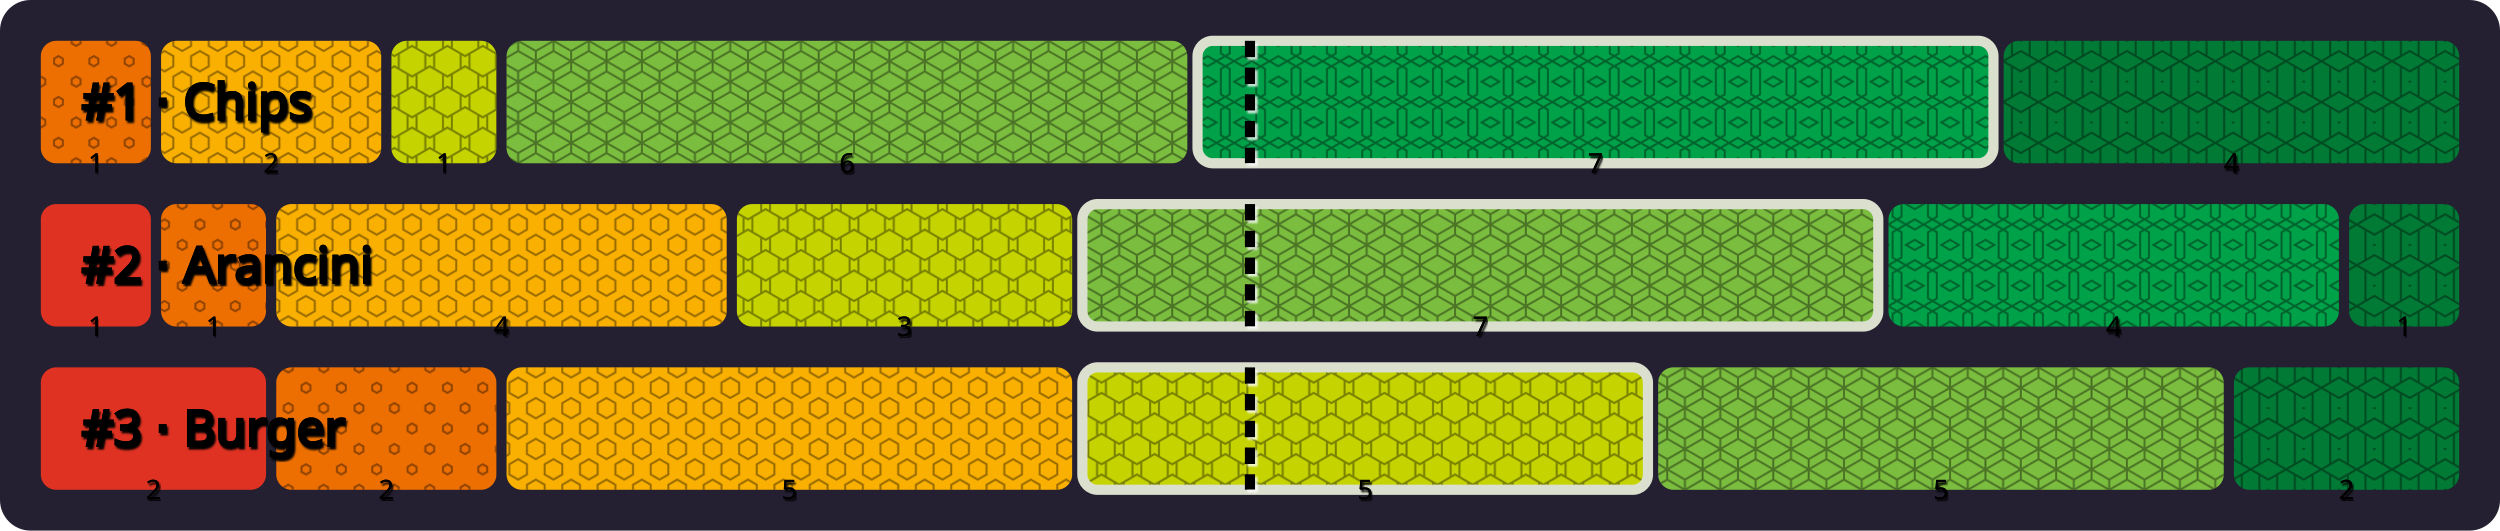
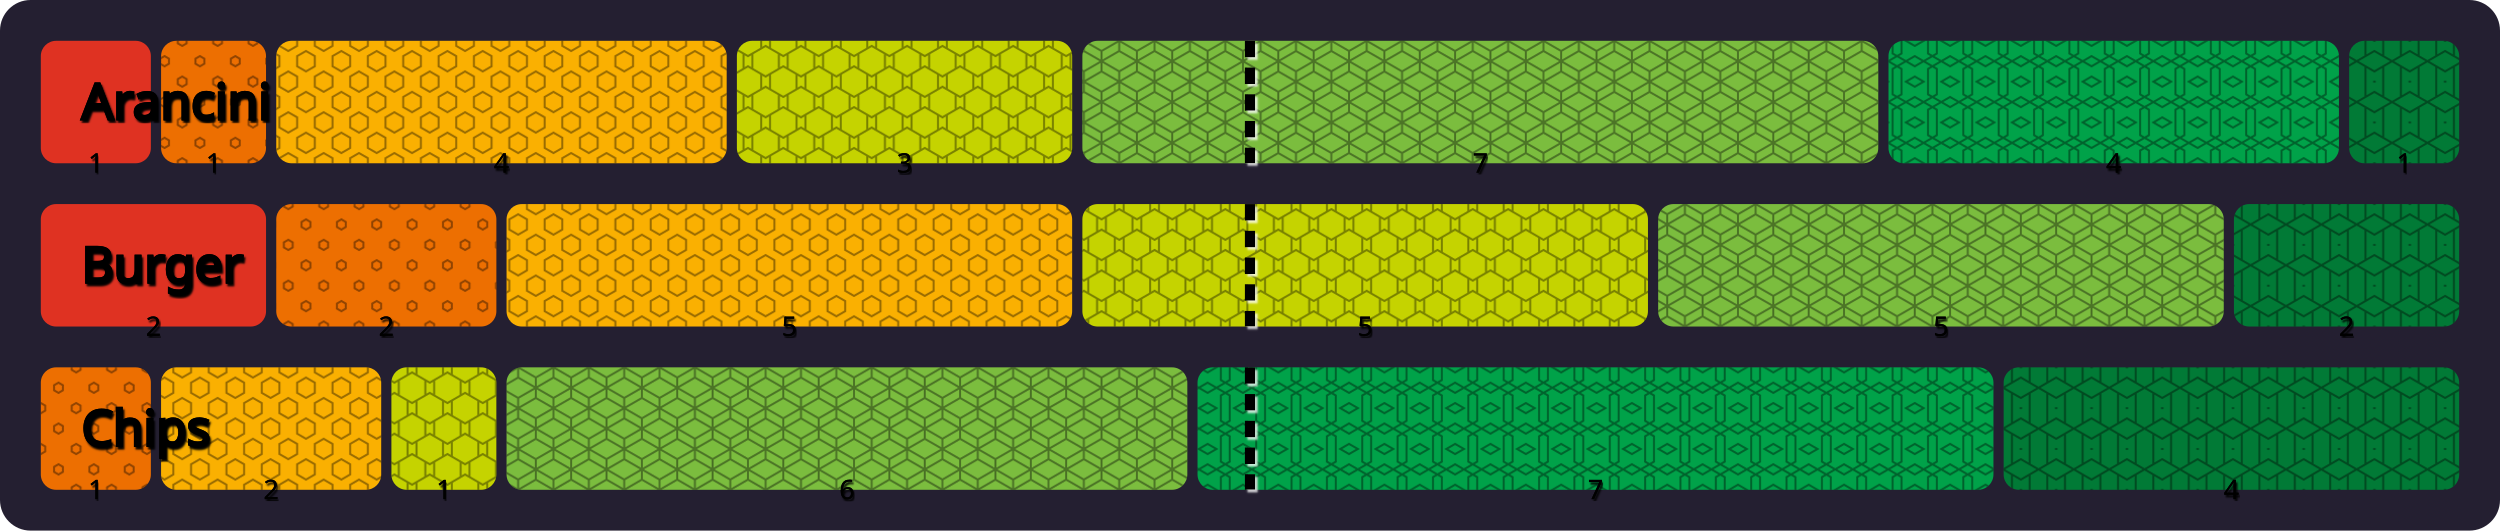
<svg xmlns="http://www.w3.org/2000/svg" width="980.00" height="208.00" viewBox="-16.00 -16.00 980.00 208.00">
  <defs>
    <clipPath id="clipProposal0">
      <rect x="0.00" y="0.00" width="948.00" height="48.00" />
    </clipPath>
    <clipPath id="clipProposal1">
      <rect x="0.00" y="64.00" width="948.00" height="48.00" />
    </clipPath>
    <clipPath id="clipProposal2">
      <rect x="0.00" y="128.00" width="948.00" height="48.00" />
    </clipPath>
    <pattern id="merit_pattern_nothing" x="0.00" y="0.00" width="1000.00" height="1000.00" patternUnits="userSpaceOnUse">
</pattern>
    <pattern id="merit_pattern_hexagons_1" x="0.00" y="0.00" width="13.86" height="16.00" patternUnits="userSpaceOnUse">
      <path d="M6.93 6.00 L5.20 7.00 L5.20 9.00 L6.93 10.00 L8.66 9.00 L8.66 7.00 ZM13.86 -2.00 L12.12 -1.00 L12.12 1.00 L13.86 2.00 L15.59 1.00 L15.59 -1.00 ZM0.00 -2.00 L-1.73 -1.00 L-1.73 1.00 L0.00 2.00 L1.73 1.00 L1.73 -1.00 ZM13.86 14.00 L12.12 15.00 L12.12 17.00 L13.86 18.00 L15.59 17.00 L15.59 15.00 ZM0.00 14.00 L-1.73 15.00 L-1.73 17.00 L0.00 18.00 L1.73 17.00 L1.73 15.00 Z" stroke="#000000" stroke-opacity="0.380" stroke-width="0.8" fill="none" />
    </pattern>
    <pattern id="merit_pattern_hexagons_2" x="0.00" y="0.00" width="13.86" height="16.00" patternUnits="userSpaceOnUse">
      <path d="M6.93 4.00 L3.46 6.00 L3.46 10.00 L6.93 12.00 L10.39 10.00 L10.39 6.00 ZM13.86 -4.00 L10.39 -2.00 L10.39 2.00 L13.86 4.00 L17.32 2.00 L17.32 -2.00 ZM0.00 -4.00 L-3.46 -2.00 L-3.46 2.00 L0.00 4.00 L3.46 2.00 L3.46 -2.00 ZM13.86 12.00 L10.39 14.00 L10.39 18.00 L13.86 20.00 L17.32 18.00 L17.32 14.00 ZM0.00 12.00 L-3.46 14.00 L-3.46 18.00 L0.00 20.00 L3.46 18.00 L3.46 14.00 Z" stroke="#000000" stroke-opacity="0.380" stroke-width="0.8" fill="none" />
    </pattern>
    <pattern id="merit_pattern_hexagons_3" x="0.00" y="0.00" width="13.86" height="16.00" patternUnits="userSpaceOnUse">
      <path d="M6.93 2.00 L1.73 5.00 L1.73 11.00 L6.93 14.00 L12.12 11.00 L12.12 5.00 ZM13.86 -6.00 L8.66 -3.00 L8.66 3.00 L13.86 6.00 L19.05 3.00 L19.05 -3.00 ZM0.00 -6.00 L-5.20 -3.00 L-5.20 3.00 L0.00 6.00 L5.20 3.00 L5.20 -3.00 ZM13.86 10.00 L8.66 13.00 L8.66 19.00 L13.86 22.00 L19.05 19.00 L19.05 13.00 ZM0.00 10.00 L-5.20 13.00 L-5.20 19.00 L0.00 22.00 L5.20 19.00 L5.20 13.00 Z" stroke="#000000" stroke-opacity="0.380" stroke-width="0.8" fill="none" />
    </pattern>
    <pattern id="merit_pattern_hexagons_4" x="0.00" y="0.00" width="13.86" height="16.00" patternUnits="userSpaceOnUse">
      <path d="M6.93 0.00 L0.00 4.00 L0.00 12.00 L6.93 16.00 L13.86 12.00 L13.86 4.00 ZM13.86 -8.00 L6.93 -4.00 L6.93 4.00 L13.86 8.00 L20.78 4.00 L20.78 -4.00 ZM0.00 -8.00 L-6.93 -4.00 L-6.93 4.00 L0.00 8.00 L6.93 4.00 L6.93 -4.00 ZM13.86 8.00 L6.93 12.00 L6.93 20.00 L13.86 24.00 L20.78 20.00 L20.78 12.00 ZM0.00 8.00 L-6.93 12.00 L-6.93 20.00 L0.00 24.00 L6.93 20.00 L6.93 12.00 Z" stroke="#000000" stroke-opacity="0.380" stroke-width="0.8" fill="none" />
    </pattern>
    <pattern id="merit_pattern_hexagons_5" x="0.00" y="0.00" width="13.86" height="16.00" patternUnits="userSpaceOnUse">
      <path d="M6.93 -2.00 L-1.73 3.00 L-1.73 13.00 L6.93 18.00 L15.59 13.00 L15.59 3.00 ZM13.86 -10.00 L5.20 -5.00 L5.20 5.00 L13.86 10.00 L22.52 5.00 L22.52 -5.00 ZM0.00 -10.00 L-8.66 -5.00 L-8.66 5.00 L0.00 10.00 L8.66 5.00 L8.66 -5.00 ZM13.86 6.00 L5.20 11.00 L5.20 21.00 L13.86 26.00 L22.52 21.00 L22.52 11.00 ZM0.00 6.00 L-8.66 11.00 L-8.66 21.00 L0.00 26.00 L8.66 21.00 L8.66 11.00 Z" stroke="#000000" stroke-opacity="0.380" stroke-width="0.8" fill="none" />
    </pattern>
    <pattern id="merit_pattern_hexagons_6" x="0.00" y="0.00" width="13.86" height="16.00" patternUnits="userSpaceOnUse">
      <path d="M6.93 -4.00 L-3.46 2.00 L-3.46 14.00 L6.93 20.00 L17.32 14.00 L17.32 2.00 ZM13.86 -12.00 L3.46 -6.00 L3.46 6.00 L13.86 12.00 L24.25 6.00 L24.25 -6.00 ZM0.00 -12.00 L-10.39 -6.00 L-10.39 6.00 L0.00 12.00 L10.39 6.00 L10.39 -6.00 ZM13.86 4.00 L3.46 10.00 L3.46 22.00 L13.86 28.00 L24.25 22.00 L24.25 10.00 ZM0.00 4.00 L-10.39 10.00 L-10.39 22.00 L0.00 28.00 L10.39 22.00 L10.39 10.00 Z" stroke="#000000" stroke-opacity="0.380" stroke-width="0.8" fill="none" />
    </pattern>
    <filter id="merit_filter_clean_outline">
      <feMorphology in="SourceAlpha" result="DILATED" operator="dilate" radius="2 2" />
      <feFlood result="COLOR" flood-color="#ffffff" flood-opacity="1" />
      <feComposite in="COLOR" in2="DILATED" result="OUTLINE" operator="in" k1="0" k2="0" k3="0" k4="0" />
      <feDropShadow in="OUTLINE" result="SHADOWED_OUTLINE" dx="0.618" dy="1" stdDeviation="0.5" flood-color="#000000" flood-opacity="1.000" />
      <feMerge>
        <feMergeNode in="SHADOWED_OUTLINE" />
        <feMergeNode in="SourceGraphic" />
      </feMerge>
    </filter>
    <filter id="merit_filter_blurry_outline" filterUnits="userSpaceOnUse">
      <feDropShadow dx="-1" dy="-1" stdDeviation="0.5" flood-color="#ffffff" flood-opacity="0.784" />
      <feDropShadow dx="-1" dy="1" stdDeviation="0.5" flood-color="#ffffff" flood-opacity="0.784" />
      <feDropShadow dx="1" dy="-1" stdDeviation="0.5" flood-color="#ffffff" flood-opacity="0.784" />
      <feDropShadow dx="1" dy="1" stdDeviation="0.5" flood-color="#ffffff" flood-opacity="0.784" />
    </filter>
  </defs>
  <rect x="-16.00" y="-16.00" width="980.00" height="208.00" rx="12.00" ry="12.00" fill="#241f31" fill-opacity="1.000" />
-   <rect x="0.00" y="0.00" width="43.14" height="48.00" rx="6.00" ry="6.00" fill="#ed6f01" fill-opacity="1.000" />
-   <rect x="0.00" y="0.00" width="43.14" height="48.00" rx="6.00" ry="6.00" fill="url(#merit_pattern_hexagons_1)" />
-   <rect x="47.14" y="0.00" width="86.29" height="48.00" rx="6.00" ry="6.00" fill="#fab001" fill-opacity="1.000" />
-   <rect x="47.14" y="0.00" width="86.29" height="48.00" rx="6.00" ry="6.00" fill="url(#merit_pattern_hexagons_2)" />
-   <rect x="137.43" y="0.00" width="41.14" height="48.00" rx="6.00" ry="6.00" fill="#c5d300" fill-opacity="1.000" />
-   <rect x="137.43" y="0.00" width="41.14" height="48.00" rx="6.00" ry="6.00" fill="url(#merit_pattern_hexagons_3)" />
-   <rect x="182.57" y="0.00" width="266.86" height="48.00" rx="6.00" ry="6.00" fill="#7bbd3e" fill-opacity="1.000" />
-   <rect x="182.57" y="0.00" width="266.86" height="48.00" rx="6.00" ry="6.00" fill="url(#merit_pattern_hexagons_4)" />
-   <rect x="453.43" y="0.00" width="312.00" height="48.00" rx="6.00" ry="6.00" fill="#00a249" fill-opacity="1.000" />
-   <rect x="453.43" y="0.00" width="312.00" height="48.00" rx="6.00" ry="6.00" fill="url(#merit_pattern_hexagons_5)" />
-   <rect x="453.43" y="0.00" width="312.00" height="48.00" rx="6.00" ry="6.00" stroke="#dbe0ce" stroke-opacity="1.000" stroke-width=" 4" fill="none" />
-   <rect x="769.43" y="0.00" width="178.57" height="48.00" rx="6.00" ry="6.00" fill="#017a36" fill-opacity="1.000" />
-   <rect x="769.43" y="0.00" width="178.57" height="48.00" rx="6.00" ry="6.00" fill="url(#merit_pattern_hexagons_6)" />
+   <rect x="0.00" y="0.00" width="43.14" height="48.00" rx="6.00" ry="6.00" fill="#df3222" fill-opacity="1.000" />
+   <rect x="0.00" y="0.00" width="43.14" height="48.00" rx="6.00" ry="6.00" fill="url(#merit_pattern_nothing)" />
+   <rect x="47.14" y="0.00" width="41.14" height="48.00" rx="6.00" ry="6.00" fill="#ed6f01" fill-opacity="1.000" />
+   <rect x="47.14" y="0.00" width="41.14" height="48.00" rx="6.00" ry="6.00" fill="url(#merit_pattern_hexagons_1)" />
+   <rect x="92.29" y="0.00" width="176.57" height="48.00" rx="6.00" ry="6.00" fill="#fab001" fill-opacity="1.000" />
+   <rect x="92.29" y="0.00" width="176.57" height="48.00" rx="6.00" ry="6.00" fill="url(#merit_pattern_hexagons_2)" />
+   <rect x="272.86" y="0.00" width="131.43" height="48.00" rx="6.00" ry="6.00" fill="#c5d300" fill-opacity="1.000" />
+   <rect x="272.86" y="0.00" width="131.43" height="48.00" rx="6.00" ry="6.00" fill="url(#merit_pattern_hexagons_3)" />
+   <rect x="408.29" y="0.00" width="312.00" height="48.00" rx="6.00" ry="6.00" fill="#7bbd3e" fill-opacity="1.000" />
+   <rect x="408.29" y="0.00" width="312.00" height="48.00" rx="6.00" ry="6.00" fill="url(#merit_pattern_hexagons_4)" />
+   <rect x="724.29" y="0.00" width="176.57" height="48.00" rx="6.00" ry="6.00" fill="#00a249" fill-opacity="1.000" />
+   <rect x="724.29" y="0.00" width="176.57" height="48.00" rx="6.00" ry="6.00" fill="url(#merit_pattern_hexagons_5)" />
+   <rect x="904.86" y="0.00" width="43.14" height="48.00" rx="6.00" ry="6.00" fill="#017a36" fill-opacity="1.000" />
+   <rect x="904.86" y="0.00" width="43.14" height="48.00" rx="6.00" ry="6.00" fill="url(#merit_pattern_hexagons_6)" />
  <line x1="474.00" y1="0.00" x2="474.00" y2="48.00" stroke="#010101" stroke-width="4" stroke-dasharray="6.472 4" filter="url(#merit_filter_blurry_outline)" />
-   <text x="16.00" y="24.00" style="clip-path: url(#clipProposal0)" stroke="#000000" stroke-opacity="1.000" fill="#000000" fill-opacity="1.000" font-size="1.618em" font-family="Noto Sans, Arial, Helvetica, sans-serif" dominant-baseline="middle" filter="url(#merit_filter_clean_outline)">#1 ⋅ Chips</text>
+   <text x="16.00" y="24.00" style="clip-path: url(#clipProposal0)" stroke="#000000" stroke-opacity="1.000" fill="#000000" fill-opacity="1.000" font-size="1.618em" font-family="Noto Sans, Arial, Helvetica, sans-serif" dominant-baseline="middle" filter="url(#merit_filter_clean_outline)">Arancini</text>
  <text x="21.57" y="48.00" fill="#000000" fill-opacity="1.000" stroke="none" font-size="0.88em" font-family="Noto Sans, Arial, Helvetica, sans-serif" text-anchor="middle" dominant-baseline="middle" filter="url(#merit_filter_clean_outline)">1</text>
-   <text x="90.29" y="48.00" fill="#000000" fill-opacity="1.000" stroke="none" font-size="0.88em" font-family="Noto Sans, Arial, Helvetica, sans-serif" text-anchor="middle" dominant-baseline="middle" filter="url(#merit_filter_clean_outline)">2</text>
-   <text x="158.00" y="48.00" fill="#000000" fill-opacity="1.000" stroke="none" font-size="0.88em" font-family="Noto Sans, Arial, Helvetica, sans-serif" text-anchor="middle" dominant-baseline="middle" filter="url(#merit_filter_clean_outline)">1</text>
-   <text x="316.00" y="48.00" fill="#000000" fill-opacity="1.000" stroke="none" font-size="0.88em" font-family="Noto Sans, Arial, Helvetica, sans-serif" text-anchor="middle" dominant-baseline="middle" filter="url(#merit_filter_clean_outline)">6</text>
-   <text x="609.43" y="48.00" fill="#000000" fill-opacity="1.000" stroke="none" font-size="0.88em" font-family="Noto Sans, Arial, Helvetica, sans-serif" text-anchor="middle" dominant-baseline="middle" filter="url(#merit_filter_clean_outline)">7</text>
-   <text x="858.71" y="48.00" fill="#000000" fill-opacity="1.000" stroke="none" font-size="0.88em" font-family="Noto Sans, Arial, Helvetica, sans-serif" text-anchor="middle" dominant-baseline="middle" filter="url(#merit_filter_clean_outline)">4</text>
-   <rect x="0.00" y="64.00" width="43.14" height="48.00" rx="6.00" ry="6.00" fill="#df3222" fill-opacity="1.000" />
-   <rect x="0.00" y="64.00" width="43.14" height="48.00" rx="6.00" ry="6.00" fill="url(#merit_pattern_nothing)" />
-   <rect x="47.14" y="64.00" width="41.14" height="48.00" rx="6.00" ry="6.00" fill="#ed6f01" fill-opacity="1.000" />
-   <rect x="47.14" y="64.00" width="41.14" height="48.00" rx="6.00" ry="6.00" fill="url(#merit_pattern_hexagons_1)" />
-   <rect x="92.29" y="64.00" width="176.57" height="48.00" rx="6.00" ry="6.00" fill="#fab001" fill-opacity="1.000" />
-   <rect x="92.29" y="64.00" width="176.57" height="48.00" rx="6.00" ry="6.00" fill="url(#merit_pattern_hexagons_2)" />
-   <rect x="272.86" y="64.00" width="131.43" height="48.00" rx="6.00" ry="6.00" fill="#c5d300" fill-opacity="1.000" />
-   <rect x="272.86" y="64.00" width="131.43" height="48.00" rx="6.00" ry="6.00" fill="url(#merit_pattern_hexagons_3)" />
-   <rect x="408.29" y="64.00" width="312.00" height="48.00" rx="6.00" ry="6.00" fill="#7bbd3e" fill-opacity="1.000" />
-   <rect x="408.29" y="64.00" width="312.00" height="48.00" rx="6.00" ry="6.00" fill="url(#merit_pattern_hexagons_4)" />
-   <rect x="408.29" y="64.00" width="312.00" height="48.00" rx="6.00" ry="6.00" stroke="#dbe0ce" stroke-opacity="1.000" stroke-width=" 4" fill="none" />
-   <rect x="724.29" y="64.00" width="176.57" height="48.00" rx="6.00" ry="6.00" fill="#00a249" fill-opacity="1.000" />
-   <rect x="724.29" y="64.00" width="176.57" height="48.00" rx="6.00" ry="6.00" fill="url(#merit_pattern_hexagons_5)" />
-   <rect x="904.86" y="64.00" width="43.14" height="48.00" rx="6.00" ry="6.00" fill="#017a36" fill-opacity="1.000" />
-   <rect x="904.86" y="64.00" width="43.14" height="48.00" rx="6.00" ry="6.00" fill="url(#merit_pattern_hexagons_6)" />
+   <text x="67.71" y="48.00" fill="#000000" fill-opacity="1.000" stroke="none" font-size="0.88em" font-family="Noto Sans, Arial, Helvetica, sans-serif" text-anchor="middle" dominant-baseline="middle" filter="url(#merit_filter_clean_outline)">1</text>
+   <text x="180.57" y="48.00" fill="#000000" fill-opacity="1.000" stroke="none" font-size="0.88em" font-family="Noto Sans, Arial, Helvetica, sans-serif" text-anchor="middle" dominant-baseline="middle" filter="url(#merit_filter_clean_outline)">4</text>
+   <text x="338.57" y="48.00" fill="#000000" fill-opacity="1.000" stroke="none" font-size="0.88em" font-family="Noto Sans, Arial, Helvetica, sans-serif" text-anchor="middle" dominant-baseline="middle" filter="url(#merit_filter_clean_outline)">3</text>
+   <text x="564.29" y="48.00" fill="#000000" fill-opacity="1.000" stroke="none" font-size="0.88em" font-family="Noto Sans, Arial, Helvetica, sans-serif" text-anchor="middle" dominant-baseline="middle" filter="url(#merit_filter_clean_outline)">7</text>
+   <text x="812.57" y="48.00" fill="#000000" fill-opacity="1.000" stroke="none" font-size="0.88em" font-family="Noto Sans, Arial, Helvetica, sans-serif" text-anchor="middle" dominant-baseline="middle" filter="url(#merit_filter_clean_outline)">4</text>
+   <text x="926.43" y="48.00" fill="#000000" fill-opacity="1.000" stroke="none" font-size="0.88em" font-family="Noto Sans, Arial, Helvetica, sans-serif" text-anchor="middle" dominant-baseline="middle" filter="url(#merit_filter_clean_outline)">1</text>
+   <rect x="0.00" y="64.00" width="88.29" height="48.00" rx="6.00" ry="6.00" fill="#df3222" fill-opacity="1.000" />
+   <rect x="0.00" y="64.00" width="88.29" height="48.00" rx="6.00" ry="6.00" fill="url(#merit_pattern_nothing)" />
+   <rect x="92.29" y="64.00" width="86.29" height="48.00" rx="6.00" ry="6.00" fill="#ed6f01" fill-opacity="1.000" />
+   <rect x="92.29" y="64.00" width="86.29" height="48.00" rx="6.00" ry="6.00" fill="url(#merit_pattern_hexagons_1)" />
+   <rect x="182.57" y="64.00" width="221.71" height="48.00" rx="6.00" ry="6.00" fill="#fab001" fill-opacity="1.000" />
+   <rect x="182.57" y="64.00" width="221.71" height="48.00" rx="6.00" ry="6.00" fill="url(#merit_pattern_hexagons_2)" />
+   <rect x="408.29" y="64.00" width="221.71" height="48.00" rx="6.00" ry="6.00" fill="#c5d300" fill-opacity="1.000" />
+   <rect x="408.29" y="64.00" width="221.71" height="48.00" rx="6.00" ry="6.00" fill="url(#merit_pattern_hexagons_3)" />
+   <rect x="634.00" y="64.00" width="221.71" height="48.00" rx="6.00" ry="6.00" fill="#7bbd3e" fill-opacity="1.000" />
+   <rect x="634.00" y="64.00" width="221.71" height="48.00" rx="6.00" ry="6.00" fill="url(#merit_pattern_hexagons_4)" />
+   <rect x="859.71" y="64.00" width="88.29" height="48.00" rx="6.00" ry="6.00" fill="#017a36" fill-opacity="1.000" />
+   <rect x="859.71" y="64.00" width="88.29" height="48.00" rx="6.00" ry="6.00" fill="url(#merit_pattern_hexagons_6)" />
  <line x1="474.00" y1="64.00" x2="474.00" y2="112.00" stroke="#010101" stroke-width="4" stroke-dasharray="6.472 4" filter="url(#merit_filter_blurry_outline)" />
-   <text x="16.00" y="88.00" style="clip-path: url(#clipProposal1)" stroke="#000000" stroke-opacity="1.000" fill="#000000" fill-opacity="1.000" font-size="1.618em" font-family="Noto Sans, Arial, Helvetica, sans-serif" dominant-baseline="middle" filter="url(#merit_filter_clean_outline)">#2 ⋅ Arancini</text>
-   <text x="21.57" y="112.00" fill="#000000" fill-opacity="1.000" stroke="none" font-size="0.88em" font-family="Noto Sans, Arial, Helvetica, sans-serif" text-anchor="middle" dominant-baseline="middle" filter="url(#merit_filter_clean_outline)">1</text>
-   <text x="67.71" y="112.00" fill="#000000" fill-opacity="1.000" stroke="none" font-size="0.88em" font-family="Noto Sans, Arial, Helvetica, sans-serif" text-anchor="middle" dominant-baseline="middle" filter="url(#merit_filter_clean_outline)">1</text>
-   <text x="180.57" y="112.00" fill="#000000" fill-opacity="1.000" stroke="none" font-size="0.88em" font-family="Noto Sans, Arial, Helvetica, sans-serif" text-anchor="middle" dominant-baseline="middle" filter="url(#merit_filter_clean_outline)">4</text>
-   <text x="338.57" y="112.00" fill="#000000" fill-opacity="1.000" stroke="none" font-size="0.88em" font-family="Noto Sans, Arial, Helvetica, sans-serif" text-anchor="middle" dominant-baseline="middle" filter="url(#merit_filter_clean_outline)">3</text>
-   <text x="564.29" y="112.00" fill="#000000" fill-opacity="1.000" stroke="none" font-size="0.88em" font-family="Noto Sans, Arial, Helvetica, sans-serif" text-anchor="middle" dominant-baseline="middle" filter="url(#merit_filter_clean_outline)">7</text>
-   <text x="812.57" y="112.00" fill="#000000" fill-opacity="1.000" stroke="none" font-size="0.88em" font-family="Noto Sans, Arial, Helvetica, sans-serif" text-anchor="middle" dominant-baseline="middle" filter="url(#merit_filter_clean_outline)">4</text>
-   <text x="926.43" y="112.00" fill="#000000" fill-opacity="1.000" stroke="none" font-size="0.88em" font-family="Noto Sans, Arial, Helvetica, sans-serif" text-anchor="middle" dominant-baseline="middle" filter="url(#merit_filter_clean_outline)">1</text>
-   <rect x="0.00" y="128.00" width="88.29" height="48.00" rx="6.00" ry="6.00" fill="#df3222" fill-opacity="1.000" />
-   <rect x="0.00" y="128.00" width="88.29" height="48.00" rx="6.00" ry="6.00" fill="url(#merit_pattern_nothing)" />
-   <rect x="92.29" y="128.00" width="86.29" height="48.00" rx="6.00" ry="6.00" fill="#ed6f01" fill-opacity="1.000" />
-   <rect x="92.29" y="128.00" width="86.29" height="48.00" rx="6.00" ry="6.00" fill="url(#merit_pattern_hexagons_1)" />
-   <rect x="182.57" y="128.00" width="221.71" height="48.00" rx="6.00" ry="6.00" fill="#fab001" fill-opacity="1.000" />
-   <rect x="182.57" y="128.00" width="221.71" height="48.00" rx="6.00" ry="6.00" fill="url(#merit_pattern_hexagons_2)" />
-   <rect x="408.29" y="128.00" width="221.71" height="48.00" rx="6.00" ry="6.00" fill="#c5d300" fill-opacity="1.000" />
-   <rect x="408.29" y="128.00" width="221.71" height="48.00" rx="6.00" ry="6.00" fill="url(#merit_pattern_hexagons_3)" />
-   <rect x="408.29" y="128.00" width="221.71" height="48.00" rx="6.00" ry="6.00" stroke="#dbe0ce" stroke-opacity="1.000" stroke-width=" 4" fill="none" />
-   <rect x="634.00" y="128.00" width="221.71" height="48.00" rx="6.00" ry="6.00" fill="#7bbd3e" fill-opacity="1.000" />
-   <rect x="634.00" y="128.00" width="221.71" height="48.00" rx="6.00" ry="6.00" fill="url(#merit_pattern_hexagons_4)" />
-   <rect x="859.71" y="128.00" width="88.29" height="48.00" rx="6.00" ry="6.00" fill="#017a36" fill-opacity="1.000" />
-   <rect x="859.71" y="128.00" width="88.29" height="48.00" rx="6.00" ry="6.00" fill="url(#merit_pattern_hexagons_6)" />
+   <text x="16.00" y="88.00" style="clip-path: url(#clipProposal1)" stroke="#000000" stroke-opacity="1.000" fill="#000000" fill-opacity="1.000" font-size="1.618em" font-family="Noto Sans, Arial, Helvetica, sans-serif" dominant-baseline="middle" filter="url(#merit_filter_clean_outline)">Burger</text>
+   <text x="44.14" y="112.00" fill="#000000" fill-opacity="1.000" stroke="none" font-size="0.88em" font-family="Noto Sans, Arial, Helvetica, sans-serif" text-anchor="middle" dominant-baseline="middle" filter="url(#merit_filter_clean_outline)">2</text>
+   <text x="135.43" y="112.00" fill="#000000" fill-opacity="1.000" stroke="none" font-size="0.88em" font-family="Noto Sans, Arial, Helvetica, sans-serif" text-anchor="middle" dominant-baseline="middle" filter="url(#merit_filter_clean_outline)">2</text>
+   <text x="293.43" y="112.00" fill="#000000" fill-opacity="1.000" stroke="none" font-size="0.88em" font-family="Noto Sans, Arial, Helvetica, sans-serif" text-anchor="middle" dominant-baseline="middle" filter="url(#merit_filter_clean_outline)">5</text>
+   <text x="519.14" y="112.00" fill="#000000" fill-opacity="1.000" stroke="none" font-size="0.88em" font-family="Noto Sans, Arial, Helvetica, sans-serif" text-anchor="middle" dominant-baseline="middle" filter="url(#merit_filter_clean_outline)">5</text>
+   <text x="744.86" y="112.00" fill="#000000" fill-opacity="1.000" stroke="none" font-size="0.88em" font-family="Noto Sans, Arial, Helvetica, sans-serif" text-anchor="middle" dominant-baseline="middle" filter="url(#merit_filter_clean_outline)">5</text>
+   <text x="903.86" y="112.00" fill="#000000" fill-opacity="1.000" stroke="none" font-size="0.88em" font-family="Noto Sans, Arial, Helvetica, sans-serif" text-anchor="middle" dominant-baseline="middle" filter="url(#merit_filter_clean_outline)">2</text>
+   <rect x="0.00" y="128.00" width="43.14" height="48.00" rx="6.00" ry="6.00" fill="#ed6f01" fill-opacity="1.000" />
+   <rect x="0.00" y="128.00" width="43.14" height="48.00" rx="6.00" ry="6.00" fill="url(#merit_pattern_hexagons_1)" />
+   <rect x="47.14" y="128.00" width="86.29" height="48.00" rx="6.00" ry="6.00" fill="#fab001" fill-opacity="1.000" />
+   <rect x="47.14" y="128.00" width="86.29" height="48.00" rx="6.00" ry="6.00" fill="url(#merit_pattern_hexagons_2)" />
+   <rect x="137.43" y="128.00" width="41.14" height="48.00" rx="6.00" ry="6.00" fill="#c5d300" fill-opacity="1.000" />
+   <rect x="137.43" y="128.00" width="41.14" height="48.00" rx="6.00" ry="6.00" fill="url(#merit_pattern_hexagons_3)" />
+   <rect x="182.57" y="128.00" width="266.86" height="48.00" rx="6.00" ry="6.00" fill="#7bbd3e" fill-opacity="1.000" />
+   <rect x="182.57" y="128.00" width="266.86" height="48.00" rx="6.00" ry="6.00" fill="url(#merit_pattern_hexagons_4)" />
+   <rect x="453.43" y="128.00" width="312.00" height="48.00" rx="6.00" ry="6.00" fill="#00a249" fill-opacity="1.000" />
+   <rect x="453.43" y="128.00" width="312.00" height="48.00" rx="6.00" ry="6.00" fill="url(#merit_pattern_hexagons_5)" />
+   <rect x="769.43" y="128.00" width="178.57" height="48.00" rx="6.00" ry="6.00" fill="#017a36" fill-opacity="1.000" />
+   <rect x="769.43" y="128.00" width="178.57" height="48.00" rx="6.00" ry="6.00" fill="url(#merit_pattern_hexagons_6)" />
  <line x1="474.00" y1="128.00" x2="474.00" y2="176.00" stroke="#010101" stroke-width="4" stroke-dasharray="6.472 4" filter="url(#merit_filter_blurry_outline)" />
-   <text x="16.00" y="152.00" style="clip-path: url(#clipProposal2)" stroke="#000000" stroke-opacity="1.000" fill="#000000" fill-opacity="1.000" font-size="1.618em" font-family="Noto Sans, Arial, Helvetica, sans-serif" dominant-baseline="middle" filter="url(#merit_filter_clean_outline)">#3 ⋅ Burger</text>
-   <text x="44.14" y="176.00" fill="#000000" fill-opacity="1.000" stroke="none" font-size="0.88em" font-family="Noto Sans, Arial, Helvetica, sans-serif" text-anchor="middle" dominant-baseline="middle" filter="url(#merit_filter_clean_outline)">2</text>
-   <text x="135.43" y="176.00" fill="#000000" fill-opacity="1.000" stroke="none" font-size="0.88em" font-family="Noto Sans, Arial, Helvetica, sans-serif" text-anchor="middle" dominant-baseline="middle" filter="url(#merit_filter_clean_outline)">2</text>
-   <text x="293.43" y="176.00" fill="#000000" fill-opacity="1.000" stroke="none" font-size="0.88em" font-family="Noto Sans, Arial, Helvetica, sans-serif" text-anchor="middle" dominant-baseline="middle" filter="url(#merit_filter_clean_outline)">5</text>
-   <text x="519.14" y="176.00" fill="#000000" fill-opacity="1.000" stroke="none" font-size="0.88em" font-family="Noto Sans, Arial, Helvetica, sans-serif" text-anchor="middle" dominant-baseline="middle" filter="url(#merit_filter_clean_outline)">5</text>
-   <text x="744.86" y="176.00" fill="#000000" fill-opacity="1.000" stroke="none" font-size="0.88em" font-family="Noto Sans, Arial, Helvetica, sans-serif" text-anchor="middle" dominant-baseline="middle" filter="url(#merit_filter_clean_outline)">5</text>
-   <text x="903.86" y="176.00" fill="#000000" fill-opacity="1.000" stroke="none" font-size="0.88em" font-family="Noto Sans, Arial, Helvetica, sans-serif" text-anchor="middle" dominant-baseline="middle" filter="url(#merit_filter_clean_outline)">2</text>
+   <text x="16.00" y="152.00" style="clip-path: url(#clipProposal2)" stroke="#000000" stroke-opacity="1.000" fill="#000000" fill-opacity="1.000" font-size="1.618em" font-family="Noto Sans, Arial, Helvetica, sans-serif" dominant-baseline="middle" filter="url(#merit_filter_clean_outline)">Chips</text>
+   <text x="21.57" y="176.00" fill="#000000" fill-opacity="1.000" stroke="none" font-size="0.88em" font-family="Noto Sans, Arial, Helvetica, sans-serif" text-anchor="middle" dominant-baseline="middle" filter="url(#merit_filter_clean_outline)">1</text>
+   <text x="90.29" y="176.00" fill="#000000" fill-opacity="1.000" stroke="none" font-size="0.88em" font-family="Noto Sans, Arial, Helvetica, sans-serif" text-anchor="middle" dominant-baseline="middle" filter="url(#merit_filter_clean_outline)">2</text>
+   <text x="158.00" y="176.00" fill="#000000" fill-opacity="1.000" stroke="none" font-size="0.88em" font-family="Noto Sans, Arial, Helvetica, sans-serif" text-anchor="middle" dominant-baseline="middle" filter="url(#merit_filter_clean_outline)">1</text>
+   <text x="316.00" y="176.00" fill="#000000" fill-opacity="1.000" stroke="none" font-size="0.88em" font-family="Noto Sans, Arial, Helvetica, sans-serif" text-anchor="middle" dominant-baseline="middle" filter="url(#merit_filter_clean_outline)">6</text>
+   <text x="609.43" y="176.00" fill="#000000" fill-opacity="1.000" stroke="none" font-size="0.88em" font-family="Noto Sans, Arial, Helvetica, sans-serif" text-anchor="middle" dominant-baseline="middle" filter="url(#merit_filter_clean_outline)">7</text>
+   <text x="858.71" y="176.00" fill="#000000" fill-opacity="1.000" stroke="none" font-size="0.88em" font-family="Noto Sans, Arial, Helvetica, sans-serif" text-anchor="middle" dominant-baseline="middle" filter="url(#merit_filter_clean_outline)">4</text>
</svg>
